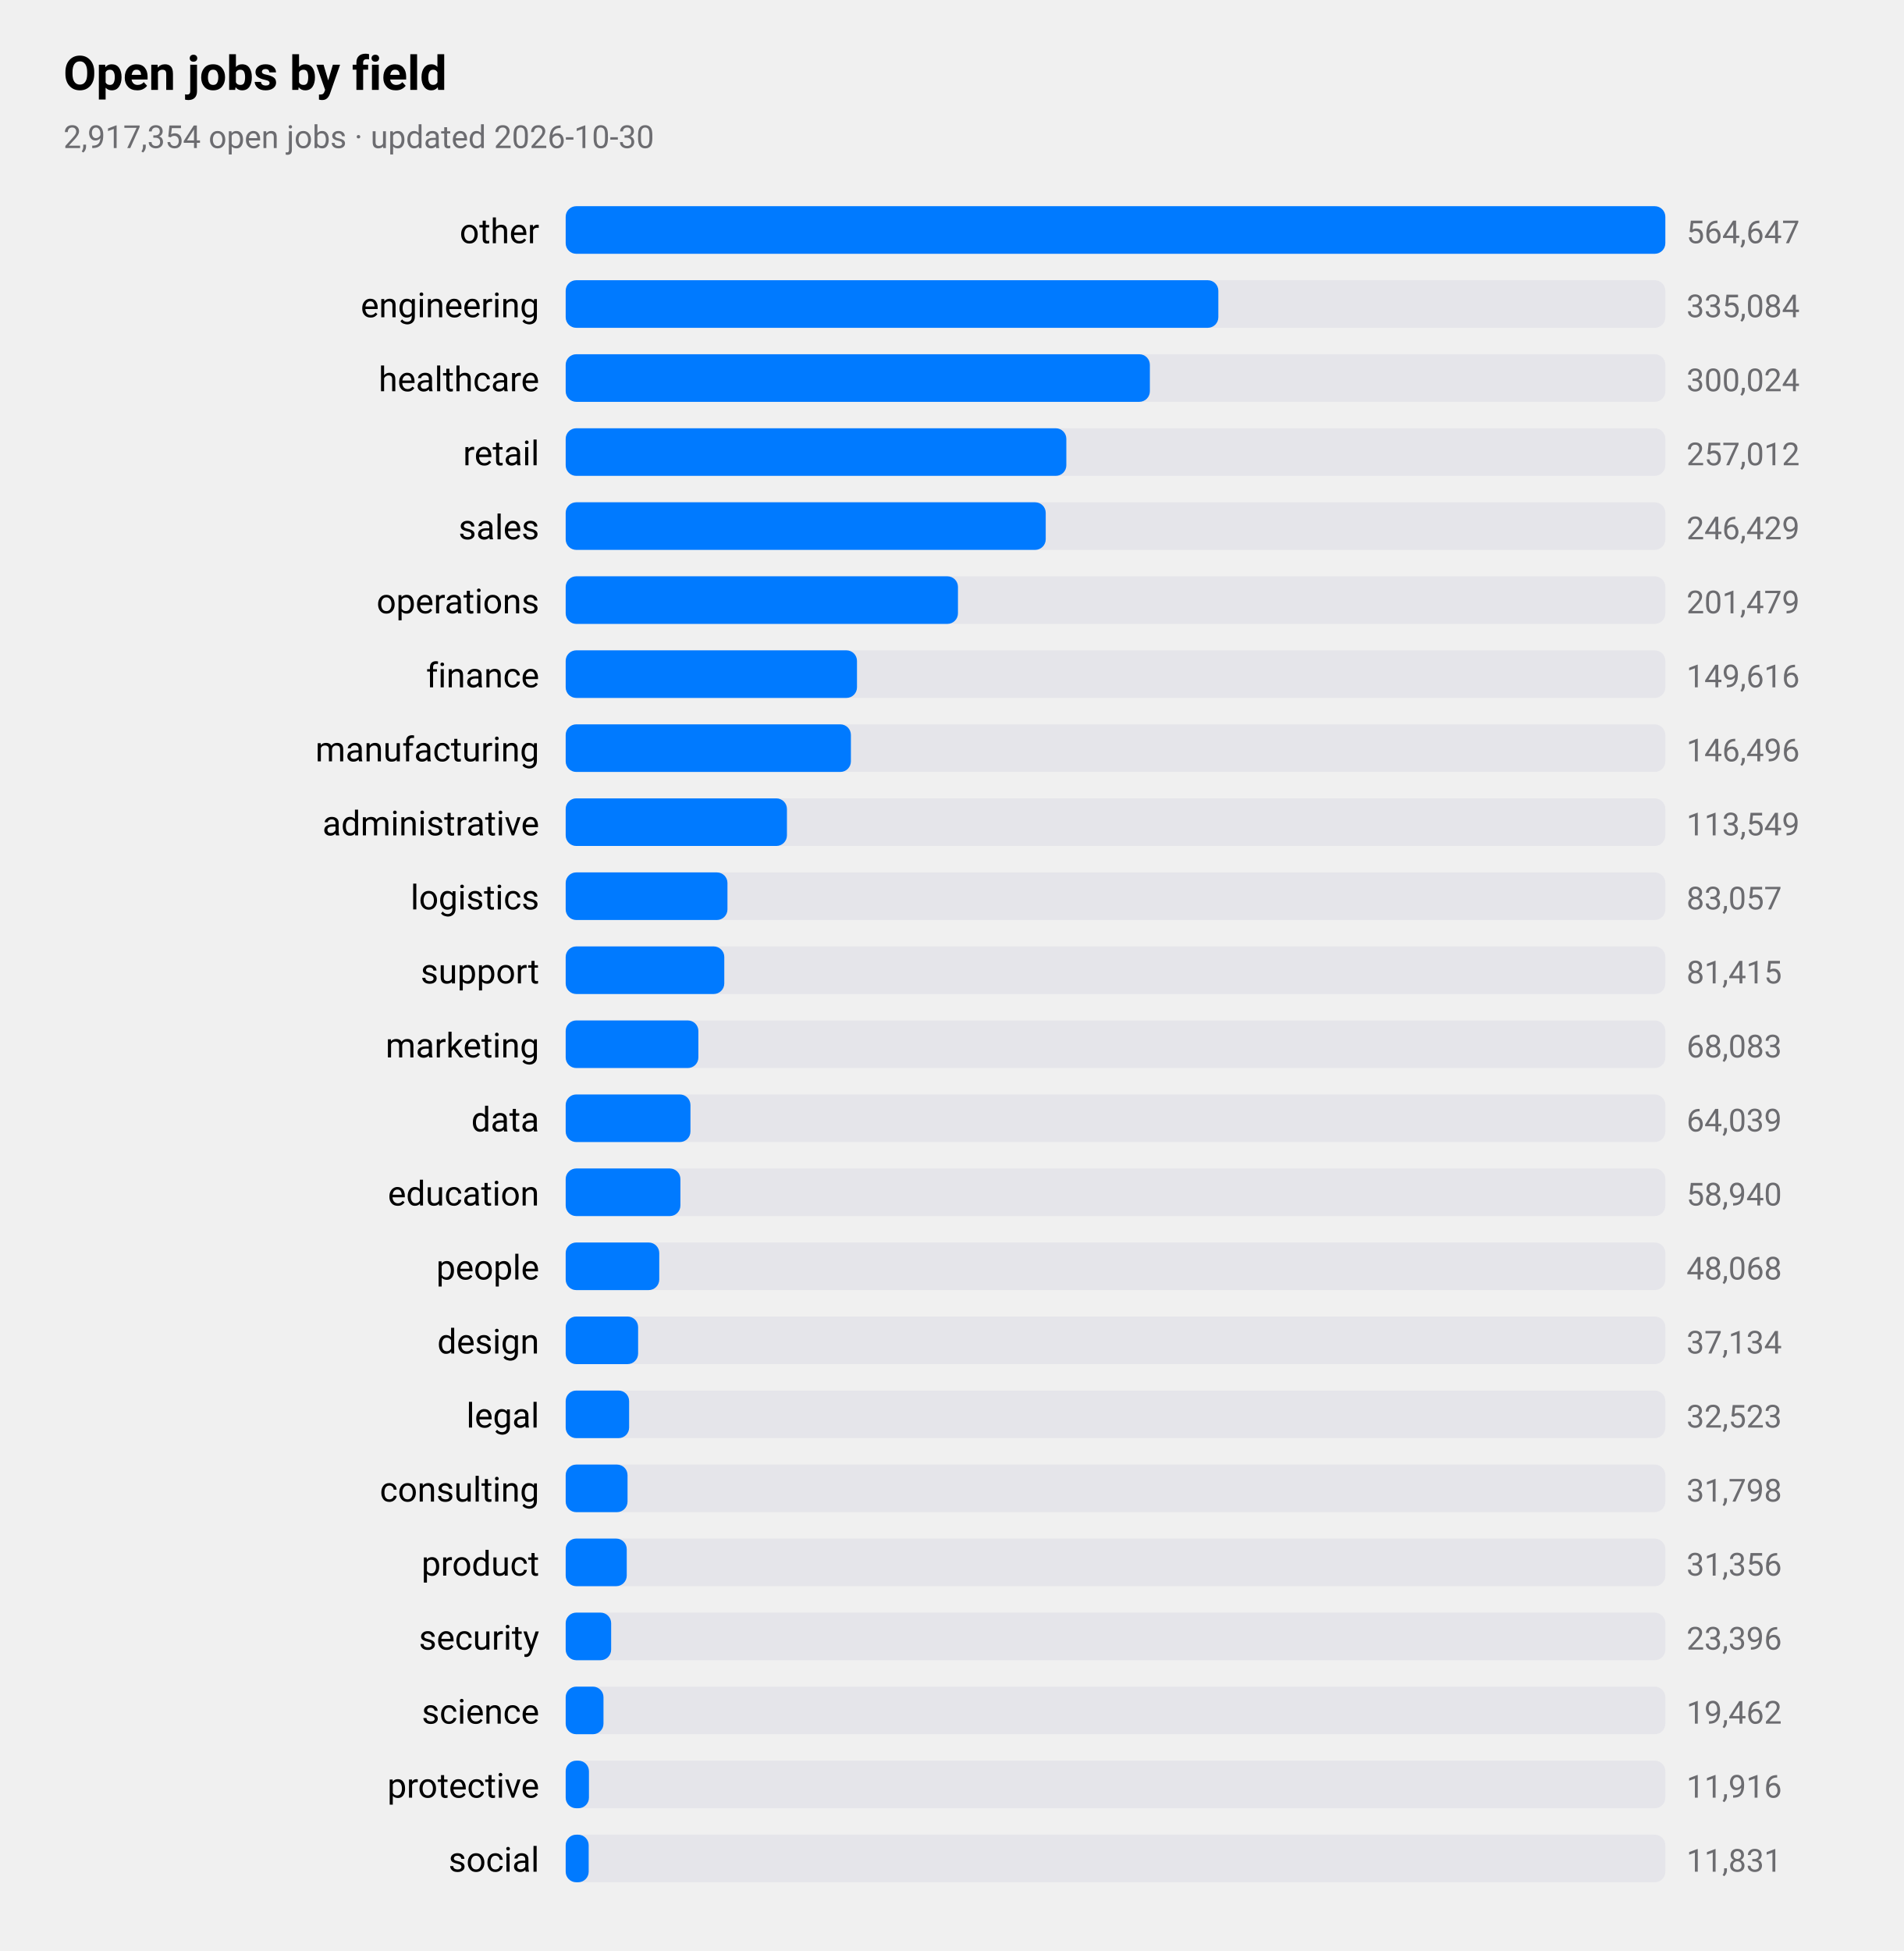
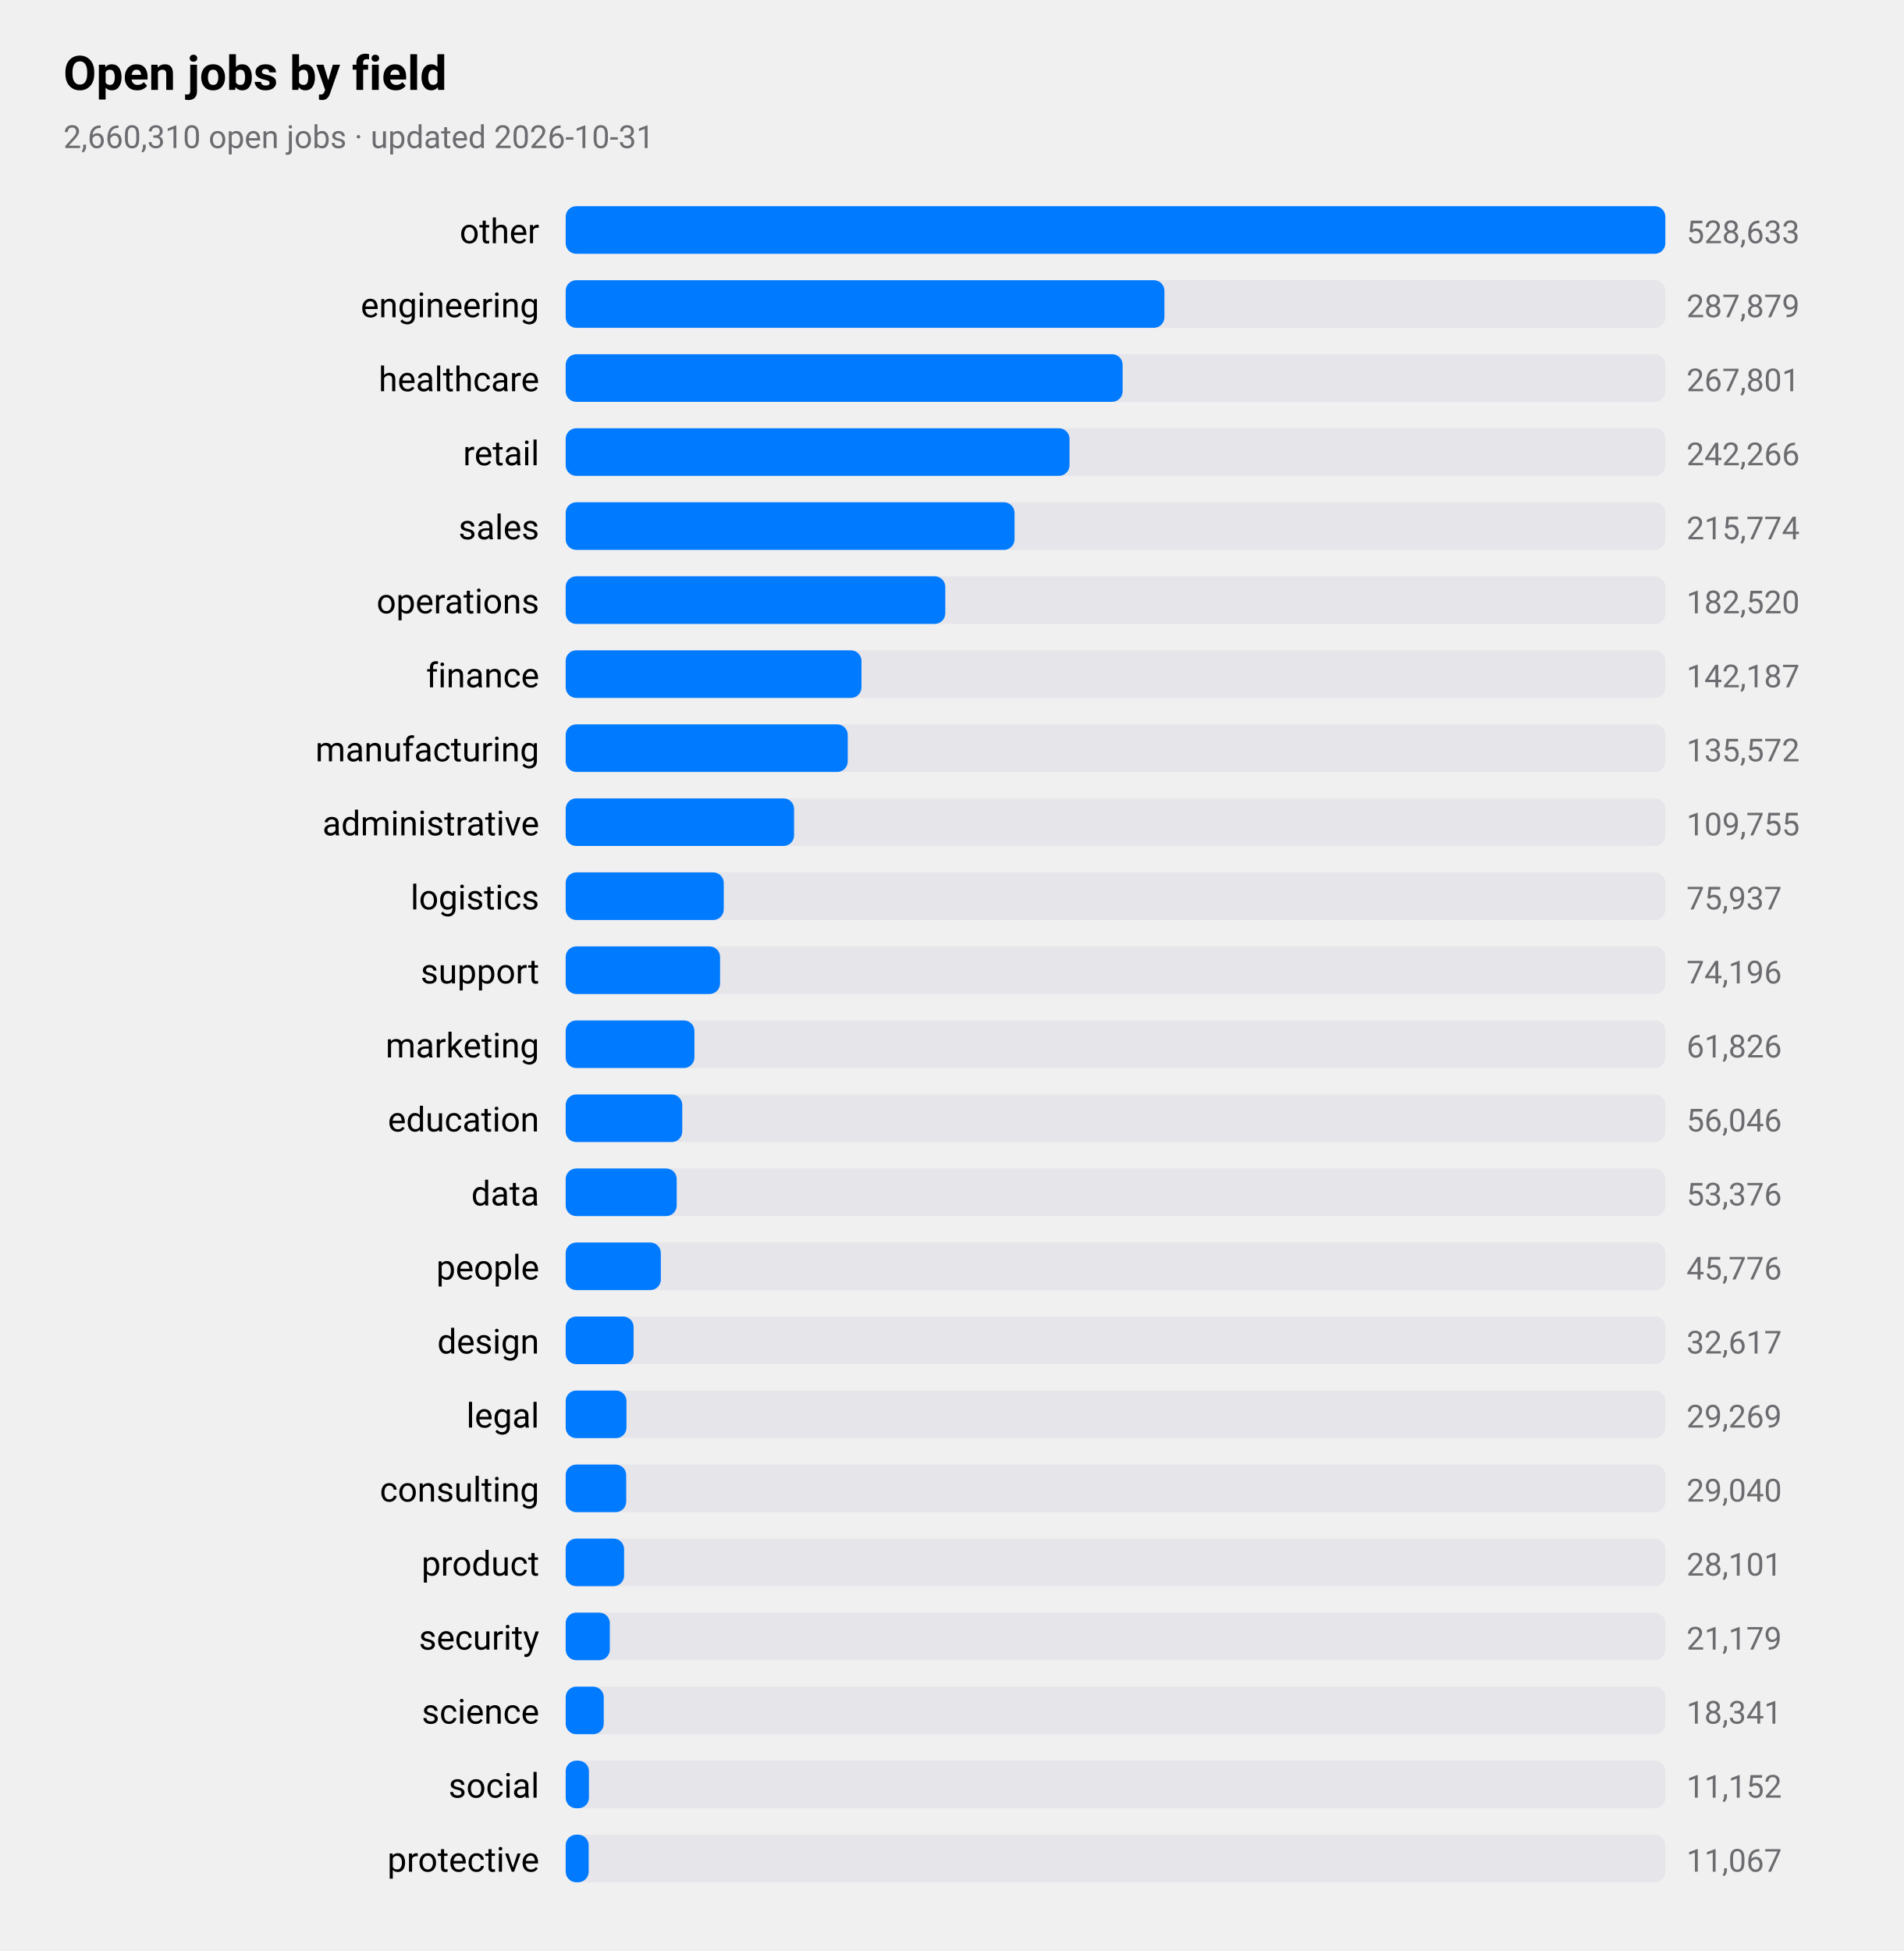
<svg xmlns="http://www.w3.org/2000/svg" viewBox="0 0 720 738" width="720" height="738" role="img" aria-label="Open jobs by field">
  <style>
text{font-family:-apple-system,BlinkMacSystemFont,"SF Pro Text","Helvetica Neue","Segoe UI",Roboto,sans-serif;fill:#000}
.sub,.val,.axis{fill:#6c6c70}.bar{fill:#007aff}.track{fill:#e5e5ea}.grid{stroke:#d1d1d6}
.l1{fill:none;stroke:#007aff;stroke-width:2.5}.d1{fill:#007aff}.l2{fill:none;stroke:#ff9500;stroke-width:2.5}.d2{fill:#ff9500}
.l3{fill:none;stroke:#34c759;stroke-width:2.5}.d3{fill:#34c759}.l4{fill:none;stroke:#af52de;stroke-width:2.5}.d4{fill:#af52de}
.l5{fill:none;stroke:#ff3b30;stroke-width:2.5}.d5{fill:#ff3b30}.l6{fill:none;stroke:#00b8d4;stroke-width:2.5}.d6{fill:#00b8d4}
@media(prefers-color-scheme:dark){text{fill:#fff}.sub,.val,.axis{fill:#98989d}.bar{fill:#0a84ff}.track{fill:#2c2c2e}.grid{stroke:#38383a}
.l1{stroke:#0a84ff}.d1{fill:#0a84ff}.l2{stroke:#ff9f0a}.d2{fill:#ff9f0a}
.l3{stroke:#30d158}.d3{fill:#30d158}.l4{stroke:#bf5af2}.d4{fill:#bf5af2}.l5{stroke:#ff453a}.d5{fill:#ff453a}.l6{stroke:#40cbe0}.d6{fill:#40cbe0}}
</style>
  <text x="24" y="34" font-size="18" font-weight="600">Open jobs by field</text>
-   <text class="sub" x="24" y="56" font-size="12">2,917,354 open jobs · updated 2026-10-30</text>
+   <text class="sub" x="24" y="56" font-size="12">2,660,310 open jobs · updated 2026-10-31</text>
  <text x="204" y="92" font-size="13" text-anchor="end">other</text>
  <rect class="track" x="214" y="78" width="416" height="18" rx="4" />
  <rect class="bar" x="214" y="78" width="416.0" height="18" rx="4" />
-   <text class="val" x="638" y="92" font-size="12">564,647</text>
+   <text class="val" x="638" y="92" font-size="12">528,633</text>
  <text x="204" y="120" font-size="13" text-anchor="end">engineering</text>
  <rect class="track" x="214" y="106" width="416" height="18" rx="4" />
-   <rect class="bar" x="214" y="106" width="246.9" height="18" rx="4" />
-   <text class="val" x="638" y="120" font-size="12">335,084</text>
+   <rect class="bar" x="214" y="106" width="226.5" height="18" rx="4" />
+   <text class="val" x="638" y="120" font-size="12">287,879</text>
  <text x="204" y="148" font-size="13" text-anchor="end">healthcare</text>
  <rect class="track" x="214" y="134" width="416" height="18" rx="4" />
-   <rect class="bar" x="214" y="134" width="221.0" height="18" rx="4" />
-   <text class="val" x="638" y="148" font-size="12">300,024</text>
+   <rect class="bar" x="214" y="134" width="210.7" height="18" rx="4" />
+   <text class="val" x="638" y="148" font-size="12">267,801</text>
  <text x="204" y="176" font-size="13" text-anchor="end">retail</text>
  <rect class="track" x="214" y="162" width="416" height="18" rx="4" />
-   <rect class="bar" x="214" y="162" width="189.4" height="18" rx="4" />
-   <text class="val" x="638" y="176" font-size="12">257,012</text>
+   <rect class="bar" x="214" y="162" width="190.6" height="18" rx="4" />
+   <text class="val" x="638" y="176" font-size="12">242,266</text>
  <text x="204" y="204" font-size="13" text-anchor="end">sales</text>
  <rect class="track" x="214" y="190" width="416" height="18" rx="4" />
-   <rect class="bar" x="214" y="190" width="181.6" height="18" rx="4" />
-   <text class="val" x="638" y="204" font-size="12">246,429</text>
+   <rect class="bar" x="214" y="190" width="169.8" height="18" rx="4" />
+   <text class="val" x="638" y="204" font-size="12">215,774</text>
  <text x="204" y="232" font-size="13" text-anchor="end">operations</text>
  <rect class="track" x="214" y="218" width="416" height="18" rx="4" />
-   <rect class="bar" x="214" y="218" width="148.4" height="18" rx="4" />
-   <text class="val" x="638" y="232" font-size="12">201,479</text>
+   <rect class="bar" x="214" y="218" width="143.6" height="18" rx="4" />
+   <text class="val" x="638" y="232" font-size="12">182,520</text>
  <text x="204" y="260" font-size="13" text-anchor="end">finance</text>
  <rect class="track" x="214" y="246" width="416" height="18" rx="4" />
-   <rect class="bar" x="214" y="246" width="110.2" height="18" rx="4" />
-   <text class="val" x="638" y="260" font-size="12">149,616</text>
+   <rect class="bar" x="214" y="246" width="111.9" height="18" rx="4" />
+   <text class="val" x="638" y="260" font-size="12">142,187</text>
  <text x="204" y="288" font-size="13" text-anchor="end">manufacturing</text>
  <rect class="track" x="214" y="274" width="416" height="18" rx="4" />
-   <rect class="bar" x="214" y="274" width="107.9" height="18" rx="4" />
-   <text class="val" x="638" y="288" font-size="12">146,496</text>
+   <rect class="bar" x="214" y="274" width="106.7" height="18" rx="4" />
+   <text class="val" x="638" y="288" font-size="12">135,572</text>
  <text x="204" y="316" font-size="13" text-anchor="end">administrative</text>
  <rect class="track" x="214" y="302" width="416" height="18" rx="4" />
-   <rect class="bar" x="214" y="302" width="83.7" height="18" rx="4" />
-   <text class="val" x="638" y="316" font-size="12">113,549</text>
+   <rect class="bar" x="214" y="302" width="86.4" height="18" rx="4" />
+   <text class="val" x="638" y="316" font-size="12">109,755</text>
  <text x="204" y="344" font-size="13" text-anchor="end">logistics</text>
  <rect class="track" x="214" y="330" width="416" height="18" rx="4" />
-   <rect class="bar" x="214" y="330" width="61.2" height="18" rx="4" />
-   <text class="val" x="638" y="344" font-size="12">83,057</text>
+   <rect class="bar" x="214" y="330" width="59.8" height="18" rx="4" />
+   <text class="val" x="638" y="344" font-size="12">75,937</text>
  <text x="204" y="372" font-size="13" text-anchor="end">support</text>
  <rect class="track" x="214" y="358" width="416" height="18" rx="4" />
-   <rect class="bar" x="214" y="358" width="60.0" height="18" rx="4" />
-   <text class="val" x="638" y="372" font-size="12">81,415</text>
+   <rect class="bar" x="214" y="358" width="58.4" height="18" rx="4" />
+   <text class="val" x="638" y="372" font-size="12">74,196</text>
  <text x="204" y="400" font-size="13" text-anchor="end">marketing</text>
  <rect class="track" x="214" y="386" width="416" height="18" rx="4" />
-   <rect class="bar" x="214" y="386" width="50.2" height="18" rx="4" />
-   <text class="val" x="638" y="400" font-size="12">68,083</text>
-   <text x="204" y="428" font-size="13" text-anchor="end">data</text>
+   <rect class="bar" x="214" y="386" width="48.7" height="18" rx="4" />
+   <text class="val" x="638" y="400" font-size="12">61,826</text>
+   <text x="204" y="428" font-size="13" text-anchor="end">education</text>
  <rect class="track" x="214" y="414" width="416" height="18" rx="4" />
-   <rect class="bar" x="214" y="414" width="47.2" height="18" rx="4" />
-   <text class="val" x="638" y="428" font-size="12">64,039</text>
-   <text x="204" y="456" font-size="13" text-anchor="end">education</text>
+   <rect class="bar" x="214" y="414" width="44.1" height="18" rx="4" />
+   <text class="val" x="638" y="428" font-size="12">56,046</text>
+   <text x="204" y="456" font-size="13" text-anchor="end">data</text>
  <rect class="track" x="214" y="442" width="416" height="18" rx="4" />
-   <rect class="bar" x="214" y="442" width="43.4" height="18" rx="4" />
-   <text class="val" x="638" y="456" font-size="12">58,940</text>
+   <rect class="bar" x="214" y="442" width="42.0" height="18" rx="4" />
+   <text class="val" x="638" y="456" font-size="12">53,376</text>
  <text x="204" y="484" font-size="13" text-anchor="end">people</text>
  <rect class="track" x="214" y="470" width="416" height="18" rx="4" />
-   <rect class="bar" x="214" y="470" width="35.4" height="18" rx="4" />
-   <text class="val" x="638" y="484" font-size="12">48,068</text>
+   <rect class="bar" x="214" y="470" width="36.0" height="18" rx="4" />
+   <text class="val" x="638" y="484" font-size="12">45,776</text>
  <text x="204" y="512" font-size="13" text-anchor="end">design</text>
  <rect class="track" x="214" y="498" width="416" height="18" rx="4" />
-   <rect class="bar" x="214" y="498" width="27.4" height="18" rx="4" />
-   <text class="val" x="638" y="512" font-size="12">37,134</text>
+   <rect class="bar" x="214" y="498" width="25.7" height="18" rx="4" />
+   <text class="val" x="638" y="512" font-size="12">32,617</text>
  <text x="204" y="540" font-size="13" text-anchor="end">legal</text>
  <rect class="track" x="214" y="526" width="416" height="18" rx="4" />
-   <rect class="bar" x="214" y="526" width="24.0" height="18" rx="4" />
-   <text class="val" x="638" y="540" font-size="12">32,523</text>
+   <rect class="bar" x="214" y="526" width="23.0" height="18" rx="4" />
+   <text class="val" x="638" y="540" font-size="12">29,269</text>
  <text x="204" y="568" font-size="13" text-anchor="end">consulting</text>
  <rect class="track" x="214" y="554" width="416" height="18" rx="4" />
-   <rect class="bar" x="214" y="554" width="23.4" height="18" rx="4" />
-   <text class="val" x="638" y="568" font-size="12">31,798</text>
+   <rect class="bar" x="214" y="554" width="22.9" height="18" rx="4" />
+   <text class="val" x="638" y="568" font-size="12">29,040</text>
  <text x="204" y="596" font-size="13" text-anchor="end">product</text>
  <rect class="track" x="214" y="582" width="416" height="18" rx="4" />
-   <rect class="bar" x="214" y="582" width="23.1" height="18" rx="4" />
-   <text class="val" x="638" y="596" font-size="12">31,356</text>
+   <rect class="bar" x="214" y="582" width="22.1" height="18" rx="4" />
+   <text class="val" x="638" y="596" font-size="12">28,101</text>
  <text x="204" y="624" font-size="13" text-anchor="end">security</text>
  <rect class="track" x="214" y="610" width="416" height="18" rx="4" />
-   <rect class="bar" x="214" y="610" width="17.2" height="18" rx="4" />
-   <text class="val" x="638" y="624" font-size="12">23,396</text>
+   <rect class="bar" x="214" y="610" width="16.7" height="18" rx="4" />
+   <text class="val" x="638" y="624" font-size="12">21,179</text>
  <text x="204" y="652" font-size="13" text-anchor="end">science</text>
  <rect class="track" x="214" y="638" width="416" height="18" rx="4" />
-   <rect class="bar" x="214" y="638" width="14.3" height="18" rx="4" />
-   <text class="val" x="638" y="652" font-size="12">19,462</text>
-   <text x="204" y="680" font-size="13" text-anchor="end">protective</text>
+   <rect class="bar" x="214" y="638" width="14.4" height="18" rx="4" />
+   <text class="val" x="638" y="652" font-size="12">18,341</text>
+   <text x="204" y="680" font-size="13" text-anchor="end">social</text>
  <rect class="track" x="214" y="666" width="416" height="18" rx="4" />
  <rect class="bar" x="214" y="666" width="8.8" height="18" rx="4" />
-   <text class="val" x="638" y="680" font-size="12">11,916</text>
-   <text x="204" y="708" font-size="13" text-anchor="end">social</text>
+   <text class="val" x="638" y="680" font-size="12">11,152</text>
+   <text x="204" y="708" font-size="13" text-anchor="end">protective</text>
  <rect class="track" x="214" y="694" width="416" height="18" rx="4" />
  <rect class="bar" x="214" y="694" width="8.7" height="18" rx="4" />
-   <text class="val" x="638" y="708" font-size="12">11,831</text>
+   <text class="val" x="638" y="708" font-size="12">11,067</text>
</svg>
